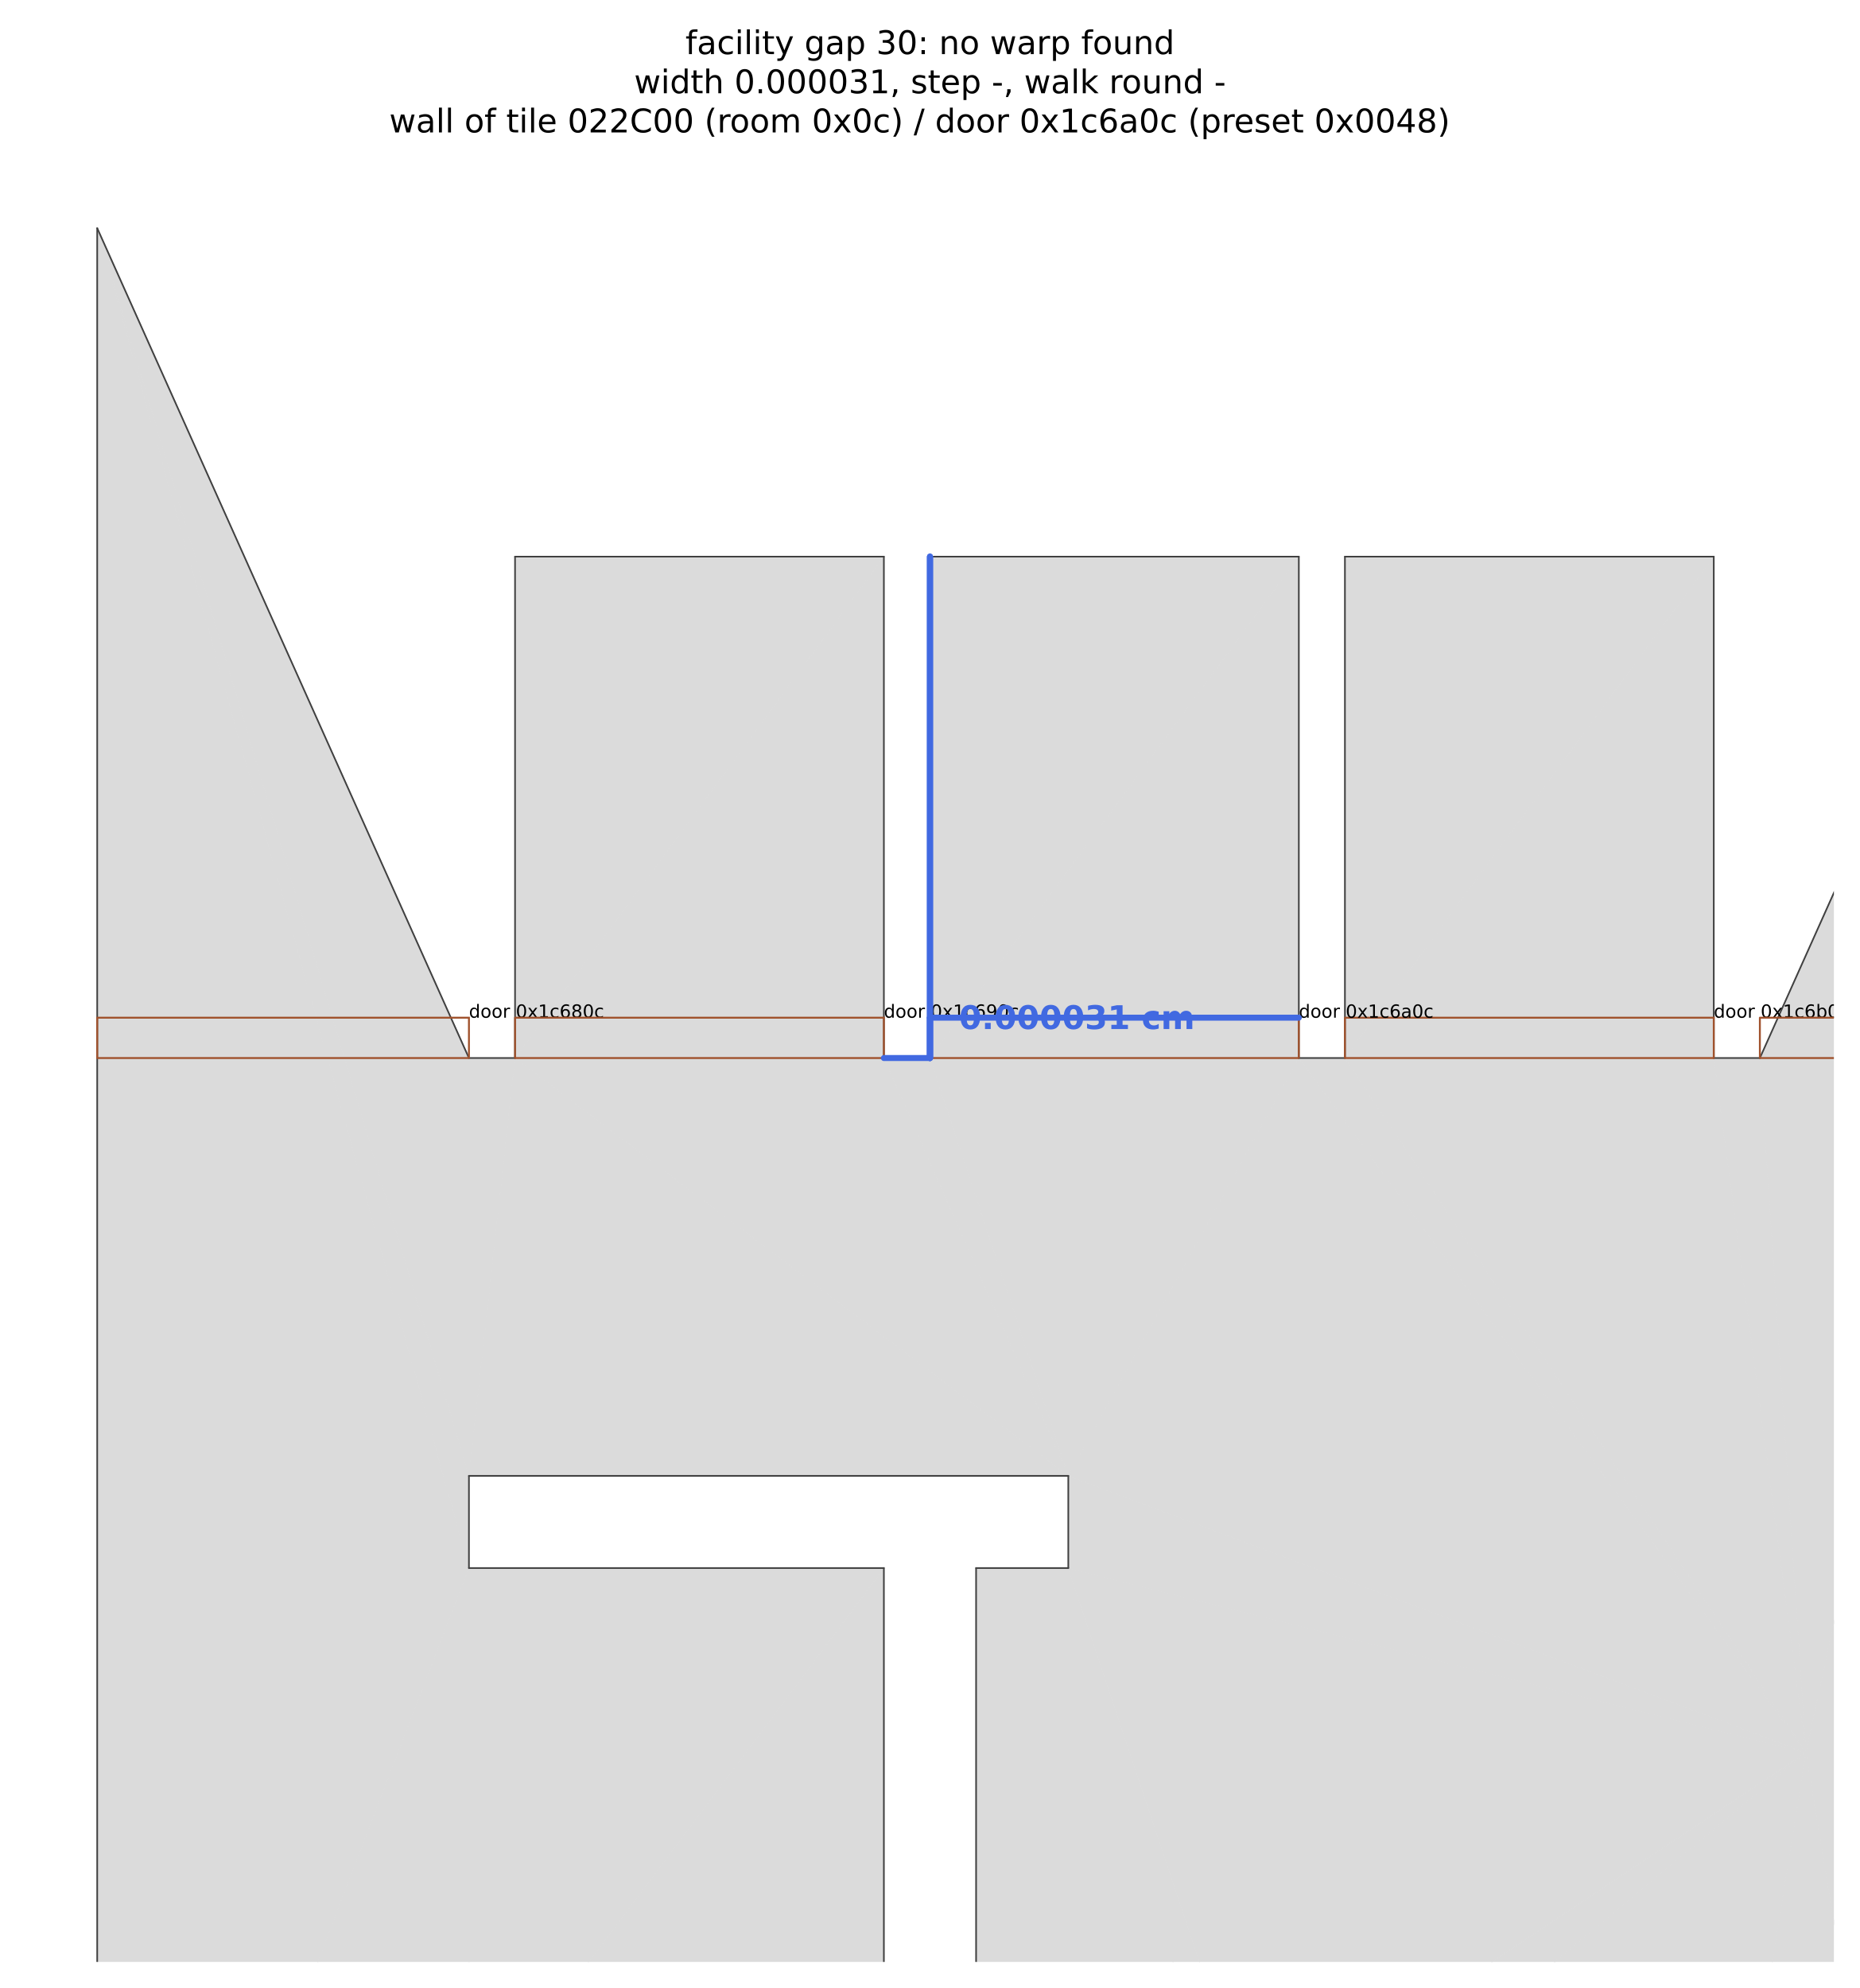
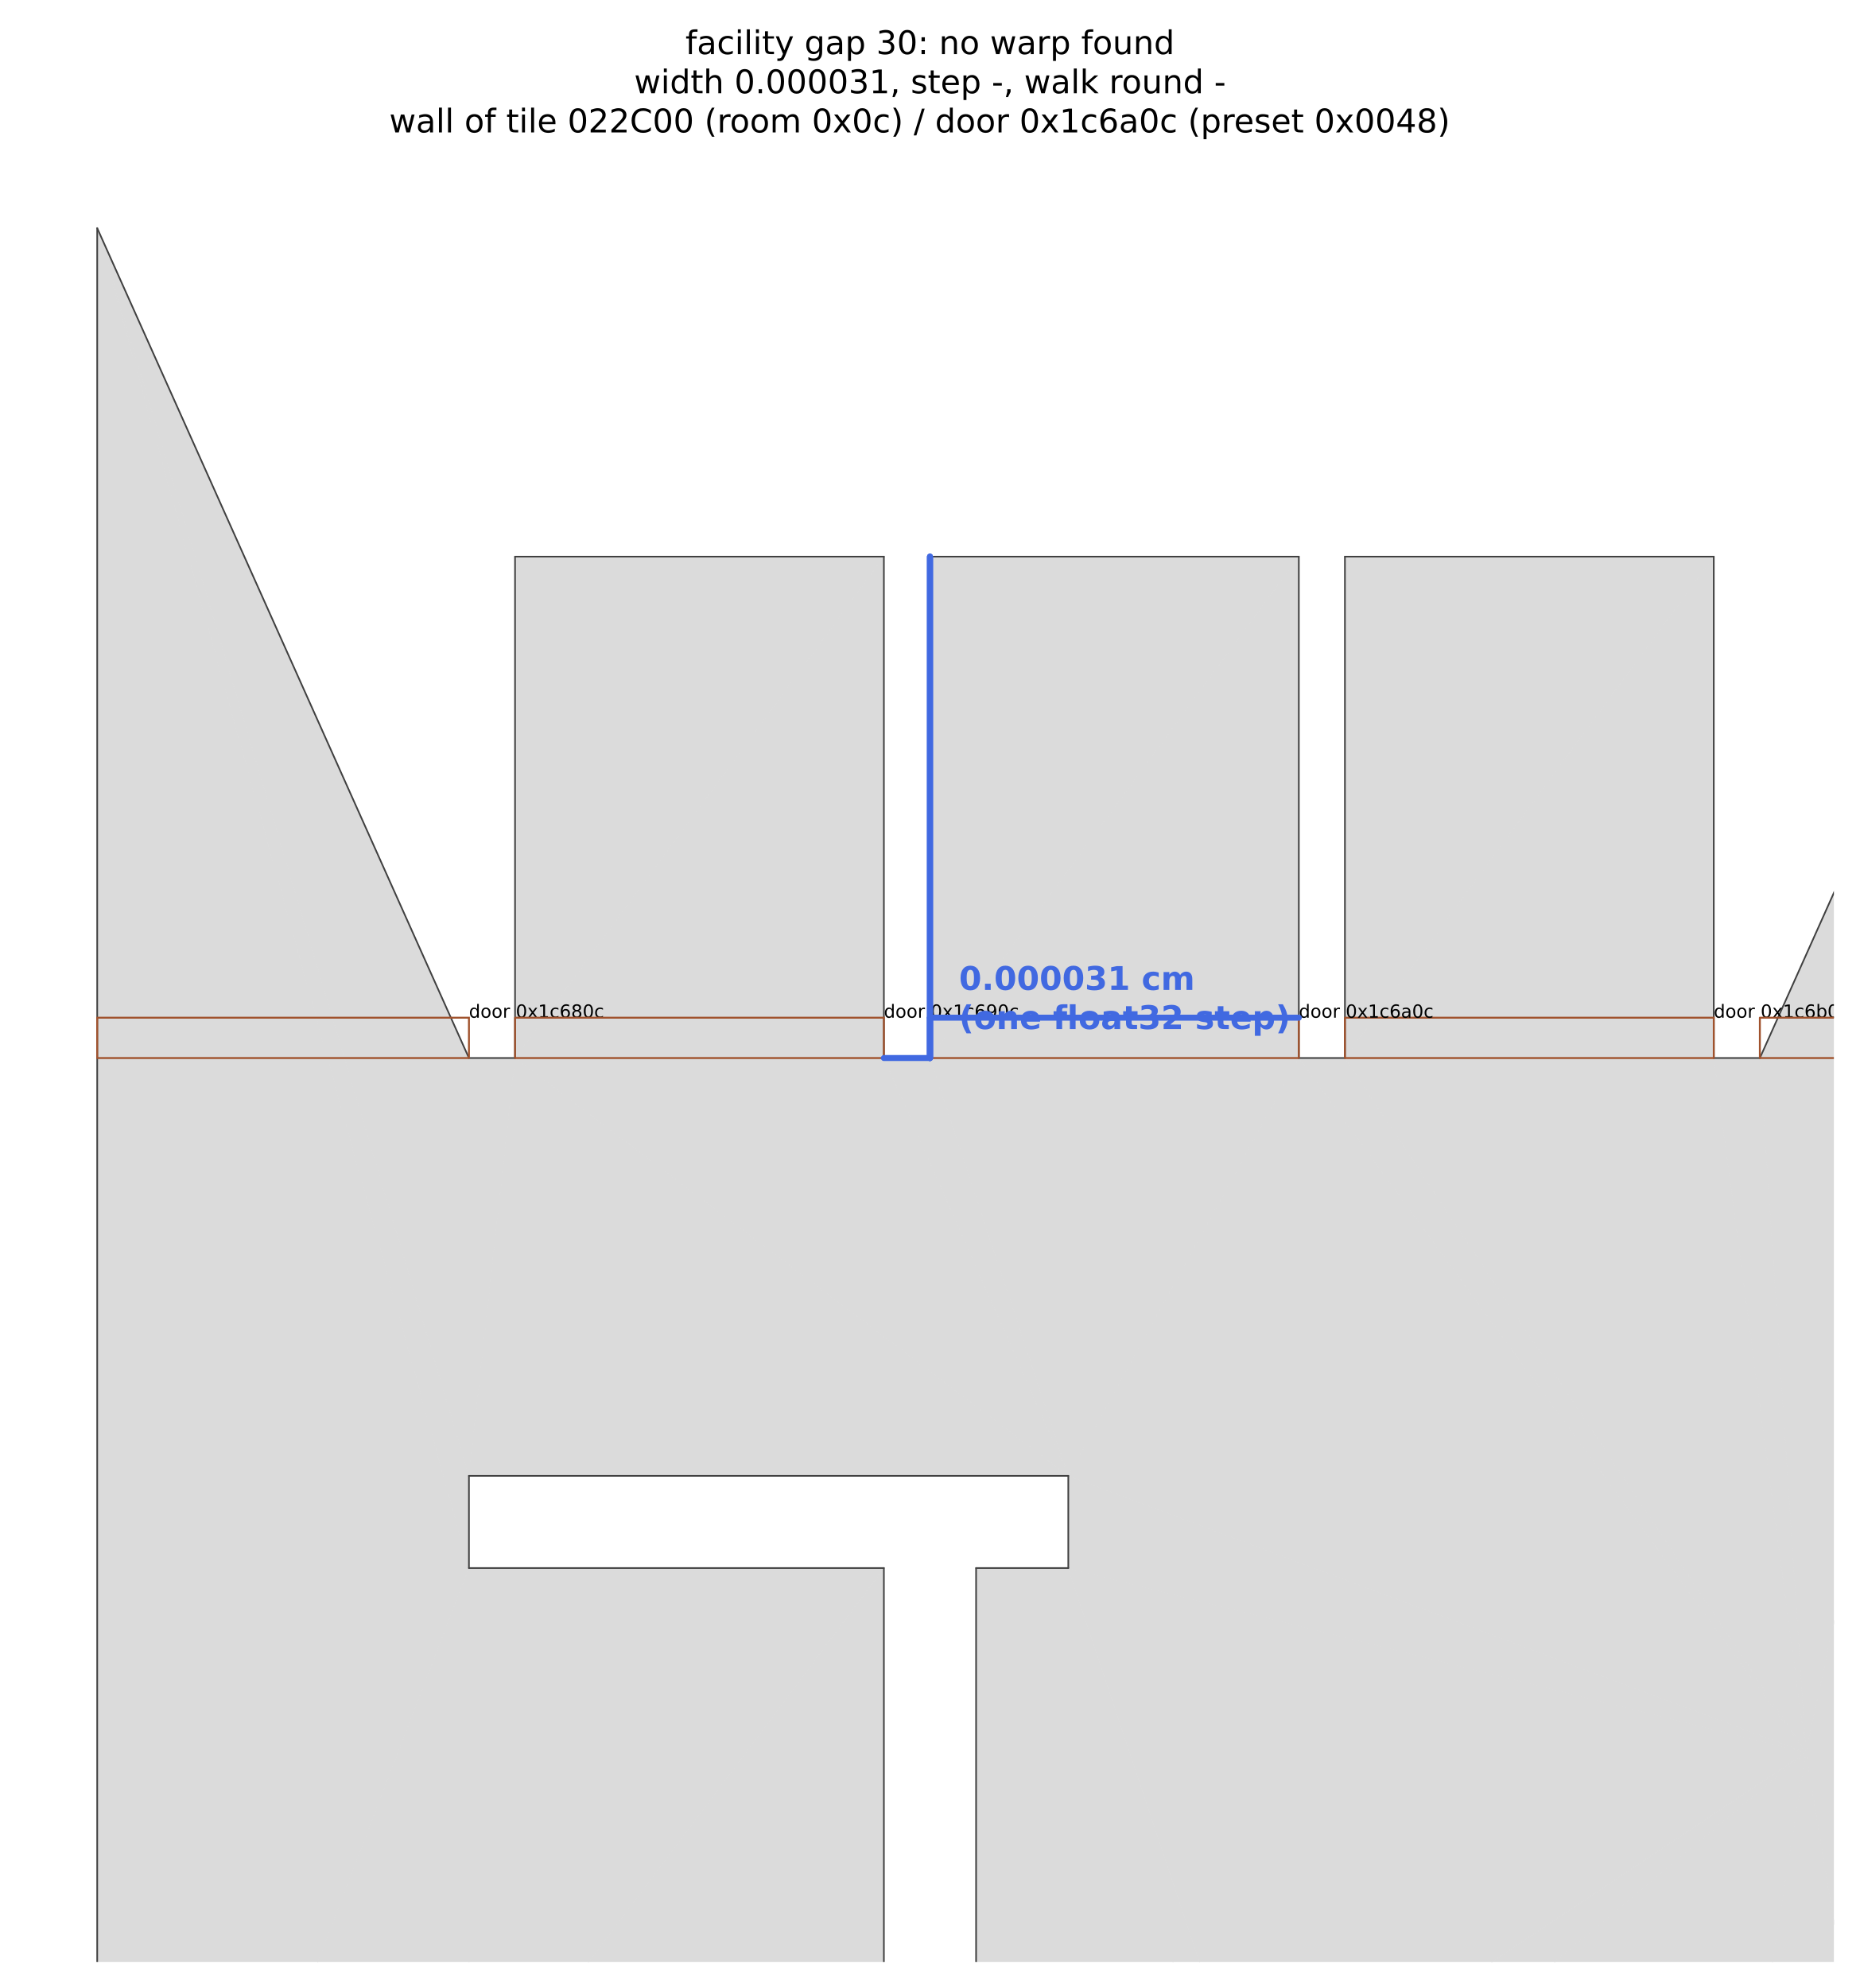
<svg xmlns="http://www.w3.org/2000/svg" width="513.36pt" height="548.704pt" viewBox="0 0 513.36 548.704" version="1.1">
  <style>path { vector-effect: non-scaling-stroke; }</style>
  <defs>
    <style type="text/css">*{stroke-linejoin: round; stroke-linecap: butt}</style>
  </defs>
  <g id="figure_1">
    <g id="patch_1">
      <path d="M 0 548.704  L 513.36 548.704  L 513.36 0  L 0 0  z " style="fill: #ffffff" />
    </g>
    <g id="axes_1">
      <g id="patch_2">
        <path d="M 243.955 292.024  L 294.855 407.346  L 256.68 292.024  z " clip-path="url(#pb5d509a0ce)" style="fill: #dbdbdb; stroke: #dbdbdb; stroke-width: 0.3; stroke-linejoin: miter" />
      </g>
      <g id="patch_3">
        <path d="M 243.955 153.639  L 142.154 292.024  L 243.955 292.024  z " clip-path="url(#pb5d509a0ce)" style="fill: #dbdbdb; stroke: #dbdbdb; stroke-width: 0.3; stroke-linejoin: miter" />
      </g>
      <g id="patch_4">
        <path d="M 358.481 292.024  L 498.457 483.697  L 371.206 292.024  z " clip-path="url(#pb5d509a0ce)" style="fill: #dbdbdb; stroke: #dbdbdb; stroke-width: 0.3; stroke-linejoin: miter" />
      </g>
      <g id="patch_5">
        <path d="M 129.429 407.346  L 129.429 292.024  L 26.832 62.972  z " clip-path="url(#pb5d509a0ce)" style="fill: #dbdbdb; stroke: #dbdbdb; stroke-width: 0.3; stroke-linejoin: miter" />
      </g>
      <g id="patch_6">
        <path d="M 473.007 153.639  L 371.206 292.024  L 473.007 292.024  z " clip-path="url(#pb5d509a0ce)" style="fill: #dbdbdb; stroke: #dbdbdb; stroke-width: 0.3; stroke-linejoin: miter" />
      </g>
      <g id="patch_7">
        <path d="M 269.405 432.796  L 269.405 585.498  L 345.756 585.498  z " clip-path="url(#pb5d509a0ce)" style="fill: #dbdbdb; stroke: #dbdbdb; stroke-width: 0.3; stroke-linejoin: miter" />
      </g>
      <g id="patch_8">
        <path d="M 129.429 432.796  L 129.429 585.498  L 243.955 432.796  z " clip-path="url(#pb5d509a0ce)" style="fill: #dbdbdb; stroke: #dbdbdb; stroke-width: 0.3; stroke-linejoin: miter" />
      </g>
      <g id="patch_9">
        <path d="M 588.329 1031.673  L 588.329 62.972  L 498.457 483.697  z " clip-path="url(#pb5d509a0ce)" style="fill: #dbdbdb; stroke: #dbdbdb; stroke-width: 0.3; stroke-linejoin: miter" />
      </g>
      <g id="patch_10">
        <path d="M 434.832 878.971  L 588.329 1031.673  L 498.457 483.697  z " clip-path="url(#pb5d509a0ce)" style="fill: #dbdbdb; stroke: #dbdbdb; stroke-width: 0.3; stroke-linejoin: miter" />
      </g>
      <g id="patch_11">
        <path d="M 243.955 292.024  L 142.154 292.024  L 294.855 407.346  z " clip-path="url(#pb5d509a0ce)" style="fill: #dbdbdb; stroke: #dbdbdb; stroke-width: 0.3; stroke-linejoin: miter" />
      </g>
      <g id="patch_12">
        <path d="M 243.955 153.639  L 142.154 153.639  L 142.154 292.024  z " clip-path="url(#pb5d509a0ce)" style="fill: #dbdbdb; stroke: #dbdbdb; stroke-width: 0.3; stroke-linejoin: miter" />
      </g>
      <g id="patch_13">
        <path d="M 473.007 153.639  L 371.206 153.639  L 371.206 292.024  z " clip-path="url(#pb5d509a0ce)" style="fill: #dbdbdb; stroke: #dbdbdb; stroke-width: 0.3; stroke-linejoin: miter" />
      </g>
      <g id="patch_14">
        <path d="M 129.429 432.796  L 129.429 407.346  L 26.832 62.972  z " clip-path="url(#pb5d509a0ce)" style="fill: #dbdbdb; stroke: #dbdbdb; stroke-width: 0.3; stroke-linejoin: miter" />
      </g>
      <g id="patch_15">
        <path d="M 294.855 407.346  L 294.855 432.796  L 498.457 483.697  z " clip-path="url(#pb5d509a0ce)" style="fill: #dbdbdb; stroke: #dbdbdb; stroke-width: 0.3; stroke-linejoin: miter" />
      </g>
      <g id="patch_16">
        <path d="M 498.457 483.697  L 588.329 62.972  L 485.732 292.024  z " clip-path="url(#pb5d509a0ce)" style="fill: #dbdbdb; stroke: #dbdbdb; stroke-width: 0.3; stroke-linejoin: miter" />
      </g>
      <g id="patch_17">
        <path d="M 498.457 483.697  L 345.756 585.498  L 345.756 610.948  z " clip-path="url(#pb5d509a0ce)" style="fill: #dbdbdb; stroke: #dbdbdb; stroke-width: 0.3; stroke-linejoin: miter" />
      </g>
      <g id="patch_18">
        <path d="M 129.429 585.498  L 243.955 585.498  L 243.955 432.796  z " clip-path="url(#pb5d509a0ce)" style="fill: #dbdbdb; stroke: #dbdbdb; stroke-width: 0.3; stroke-linejoin: miter" />
      </g>
      <g id="patch_19">
        <path d="M 358.481 153.639  L 256.68 292.024  L 358.481 292.024  z " clip-path="url(#pb5d509a0ce)" style="fill: #dbdbdb; stroke: #dbdbdb; stroke-width: 0.3; stroke-linejoin: miter" />
      </g>
      <g id="patch_20">
        <path d="M 142.154 292.024  L 129.429 407.346  L 294.855 407.346  z " clip-path="url(#pb5d509a0ce)" style="fill: #dbdbdb; stroke: #dbdbdb; stroke-width: 0.3; stroke-linejoin: miter" />
      </g>
      <g id="patch_21">
        <path d="M 358.481 292.024  L 294.855 407.346  L 498.457 483.697  z " clip-path="url(#pb5d509a0ce)" style="fill: #dbdbdb; stroke: #dbdbdb; stroke-width: 0.3; stroke-linejoin: miter" />
      </g>
      <g id="patch_22">
        <path d="M 345.756 585.498  L 498.457 483.697  L 294.855 432.796  z " clip-path="url(#pb5d509a0ce)" style="fill: #dbdbdb; stroke: #dbdbdb; stroke-width: 0.3; stroke-linejoin: miter" />
      </g>
      <g id="patch_23">
        <path d="M 26.832 700.024  L 129.429 432.796  L 26.832 62.972  z " clip-path="url(#pb5d509a0ce)" style="fill: #dbdbdb; stroke: #dbdbdb; stroke-width: 0.3; stroke-linejoin: miter" />
      </g>
      <g id="patch_24">
        <path d="M 485.732 292.024  L 473.007 292.024  L 498.457 483.697  z " clip-path="url(#pb5d509a0ce)" style="fill: #dbdbdb; stroke: #dbdbdb; stroke-width: 0.3; stroke-linejoin: miter" />
      </g>
      <g id="patch_25">
        <path d="M 345.756 610.948  L 434.832 878.971  L 498.457 483.697  z " clip-path="url(#pb5d509a0ce)" style="fill: #dbdbdb; stroke: #dbdbdb; stroke-width: 0.3; stroke-linejoin: miter" />
      </g>
      <g id="patch_26">
        <path d="M 294.855 407.346  L 358.481 292.024  L 256.68 292.024  z " clip-path="url(#pb5d509a0ce)" style="fill: #dbdbdb; stroke: #dbdbdb; stroke-width: 0.3; stroke-linejoin: miter" />
      </g>
      <g id="patch_27">
        <path d="M 358.481 153.639  L 256.68 153.639  L 256.68 292.024  z " clip-path="url(#pb5d509a0ce)" style="fill: #dbdbdb; stroke: #dbdbdb; stroke-width: 0.3; stroke-linejoin: miter" />
      </g>
      <g id="patch_28">
        <path d="M 142.154 292.024  L 129.429 292.024  L 129.429 407.346  z " clip-path="url(#pb5d509a0ce)" style="fill: #dbdbdb; stroke: #dbdbdb; stroke-width: 0.3; stroke-linejoin: miter" />
      </g>
      <g id="patch_29">
        <path d="M 473.007 292.024  L 371.206 292.024  L 498.457 483.697  z " clip-path="url(#pb5d509a0ce)" style="fill: #dbdbdb; stroke: #dbdbdb; stroke-width: 0.3; stroke-linejoin: miter" />
      </g>
      <g id="patch_30">
        <path d="M 345.756 585.498  L 294.855 432.796  L 269.405 432.796  z " clip-path="url(#pb5d509a0ce)" style="fill: #dbdbdb; stroke: #dbdbdb; stroke-width: 0.3; stroke-linejoin: miter" />
      </g>
      <g id="patch_31">
        <path d="M 26.832 700.024  L 129.429 585.498  L 129.429 432.796  z " clip-path="url(#pb5d509a0ce)" style="fill: #dbdbdb; stroke: #dbdbdb; stroke-width: 0.3; stroke-linejoin: miter" />
      </g>
      <g id="line2d_1">
        <path d="M 256.68 292.024  L 243.955 292.024  " clip-path="url(#pb5d509a0ce)" style="fill: none; stroke: #404040; stroke-width: 0.6; stroke-linecap: round" />
      </g>
      <g id="line2d_2">
        <path d="M 243.955 292.024  L 243.955 153.639  " clip-path="url(#pb5d509a0ce)" style="fill: none; stroke: #404040; stroke-width: 0.6; stroke-linecap: round" />
      </g>
      <g id="line2d_3">
        <path d="M 371.206 292.024  L 358.481 292.024  " clip-path="url(#pb5d509a0ce)" style="fill: none; stroke: #404040; stroke-width: 0.6; stroke-linecap: round" />
      </g>
      <g id="line2d_4">
        <path d="M 129.429 292.024  L 26.832 62.972  " clip-path="url(#pb5d509a0ce)" style="fill: none; stroke: #404040; stroke-width: 0.6; stroke-linecap: round" />
      </g>
      <g id="line2d_5">
        <path d="M 473.007 292.024  L 473.007 153.639  " clip-path="url(#pb5d509a0ce)" style="fill: none; stroke: #404040; stroke-width: 0.6; stroke-linecap: round" />
      </g>
      <g id="line2d_6">
        <path d="M 269.405 432.796  L 269.405 549.704  " clip-path="url(#pb5d509a0ce)" style="fill: none; stroke: #404040; stroke-width: 0.6; stroke-linecap: round" />
      </g>
      <g id="line2d_7">
        <path clip-path="url(#pb5d509a0ce)" style="fill: none; stroke: #404040; stroke-width: 0.6; stroke-linecap: round" />
      </g>
      <g id="line2d_8">
        <path d="M 243.955 432.796  L 129.429 432.796  " clip-path="url(#pb5d509a0ce)" style="fill: none; stroke: #404040; stroke-width: 0.6; stroke-linecap: round" />
      </g>
      <g id="line2d_9">
        <path clip-path="url(#pb5d509a0ce)" style="fill: none; stroke: #404040; stroke-width: 0.6; stroke-linecap: round" />
      </g>
      <g id="line2d_10">
        <path d="M 243.955 153.639  L 142.154 153.639  " clip-path="url(#pb5d509a0ce)" style="fill: none; stroke: #404040; stroke-width: 0.6; stroke-linecap: round" />
      </g>
      <g id="line2d_11">
        <path d="M 142.154 153.639  L 142.154 292.024  " clip-path="url(#pb5d509a0ce)" style="fill: none; stroke: #404040; stroke-width: 0.6; stroke-linecap: round" />
      </g>
      <g id="line2d_12">
        <path d="M 473.007 153.639  L 371.206 153.639  " clip-path="url(#pb5d509a0ce)" style="fill: none; stroke: #404040; stroke-width: 0.6; stroke-linecap: round" />
      </g>
      <g id="line2d_13">
        <path d="M 371.206 153.639  L 371.206 292.024  " clip-path="url(#pb5d509a0ce)" style="fill: none; stroke: #404040; stroke-width: 0.6; stroke-linecap: round" />
      </g>
      <g id="line2d_14">
        <path d="M 129.429 432.796  L 129.429 407.346  " clip-path="url(#pb5d509a0ce)" style="fill: none; stroke: #404040; stroke-width: 0.6; stroke-linecap: round" />
      </g>
      <g id="line2d_15">
        <path d="M 294.855 407.346  L 294.855 432.796  " clip-path="url(#pb5d509a0ce)" style="fill: none; stroke: #404040; stroke-width: 0.6; stroke-linecap: round" />
      </g>
      <g id="line2d_16">
        <path d="M 514.36 228.111  L 485.732 292.024  " clip-path="url(#pb5d509a0ce)" style="fill: none; stroke: #404040; stroke-width: 0.6; stroke-linecap: round" />
      </g>
      <g id="line2d_17">
        <path clip-path="url(#pb5d509a0ce)" style="fill: none; stroke: #404040; stroke-width: 0.6; stroke-linecap: round" />
      </g>
      <g id="line2d_18">
        <path clip-path="url(#pb5d509a0ce)" style="fill: none; stroke: #404040; stroke-width: 0.6; stroke-linecap: round" />
      </g>
      <g id="line2d_19">
        <path d="M 243.955 549.704  L 243.955 432.796  " clip-path="url(#pb5d509a0ce)" style="fill: none; stroke: #404040; stroke-width: 0.6; stroke-linecap: round" />
      </g>
      <g id="line2d_20">
        <path d="M 358.481 292.024  L 358.481 153.639  " clip-path="url(#pb5d509a0ce)" style="fill: none; stroke: #404040; stroke-width: 0.6; stroke-linecap: round" />
      </g>
      <g id="line2d_21">
        <path d="M 129.429 407.346  L 294.855 407.346  " clip-path="url(#pb5d509a0ce)" style="fill: none; stroke: #404040; stroke-width: 0.6; stroke-linecap: round" />
      </g>
      <g id="line2d_22">
        <path d="M 26.832 62.972  L 26.832 549.704  " clip-path="url(#pb5d509a0ce)" style="fill: none; stroke: #404040; stroke-width: 0.6; stroke-linecap: round" />
      </g>
      <g id="line2d_23">
        <path d="M 485.732 292.024  L 473.007 292.024  " clip-path="url(#pb5d509a0ce)" style="fill: none; stroke: #404040; stroke-width: 0.6; stroke-linecap: round" />
      </g>
      <g id="line2d_24">
        <path d="M 358.481 153.639  L 256.68 153.639  " clip-path="url(#pb5d509a0ce)" style="fill: none; stroke: #404040; stroke-width: 0.6; stroke-linecap: round" />
      </g>
      <g id="line2d_25">
        <path d="M 256.68 153.639  L 256.68 292.024  " clip-path="url(#pb5d509a0ce)" style="fill: none; stroke: #404040; stroke-width: 0.6; stroke-linecap: round" />
      </g>
      <g id="line2d_26">
        <path d="M 142.154 292.024  L 129.429 292.024  " clip-path="url(#pb5d509a0ce)" style="fill: none; stroke: #404040; stroke-width: 0.6; stroke-linecap: round" />
      </g>
      <g id="line2d_27">
        <path d="M 294.855 432.796  L 269.405 432.796  " clip-path="url(#pb5d509a0ce)" style="fill: none; stroke: #404040; stroke-width: 0.6; stroke-linecap: round" />
      </g>
      <g id="line2d_28">
        <path d="M 473.007 280.89  L 473.007 292.024  L 473.007 292.024  L 371.206 292.024  L 371.206 280.89  L 371.206 280.89  L 473.007 280.89  " clip-path="url(#pb5d509a0ce)" style="fill: none; stroke: #a0522d; stroke-width: 0.7; stroke-linecap: square" />
      </g>
      <g id="text_1">
        <g clip-path="url(#pb5d509a0ce)">
          <text style="font-size: 5px; font-family: 'DejaVu Sans', 'Bitstream Vera Sans', 'Computer Modern Sans Serif', 'Lucida Grande', 'Verdana', 'Geneva', 'Lucid', 'Arial', 'Helvetica', 'Avant Garde', sans-serif; text-anchor: start" x="473.007" y="280.89" transform="rotate(-0 473.0072 280.8899)">door 0x1c6b0c</text>
        </g>
      </g>
      <g id="line2d_29">
        <path d="M 514.36 292.024  L 485.732 292.024  L 485.732 280.89  L 485.732 280.89  L 514.36 280.89  " clip-path="url(#pb5d509a0ce)" style="fill: none; stroke: #a0522d; stroke-width: 0.7; stroke-linecap: square" />
      </g>
      <g id="text_2">
        <g clip-path="url(#pb5d509a0ce)">
          <text style="font-size: 5px; font-family: 'DejaVu Sans', 'Bitstream Vera Sans', 'Computer Modern Sans Serif', 'Lucida Grande', 'Verdana', 'Geneva', 'Lucid', 'Arial', 'Helvetica', 'Avant Garde', sans-serif; text-anchor: start" x="588.329" y="280.89" transform="rotate(-0 588.3287 280.8899)">door 0x1c6c0c</text>
        </g>
      </g>
      <g id="line2d_30">
        <path d="M 129.429 280.89  L 129.429 292.024  L 129.429 292.024  L 26.832 292.024  L 26.832 280.89  L 26.832 280.89  L 129.429 280.89  " clip-path="url(#pb5d509a0ce)" style="fill: none; stroke: #a0522d; stroke-width: 0.7; stroke-linecap: square" />
      </g>
      <g id="text_3">
        <g clip-path="url(#pb5d509a0ce)">
          <text style="font-size: 5px; font-family: 'DejaVu Sans', 'Bitstream Vera Sans', 'Computer Modern Sans Serif', 'Lucida Grande', 'Verdana', 'Geneva', 'Lucid', 'Arial', 'Helvetica', 'Avant Garde', sans-serif; text-anchor: start" x="129.429" y="280.89" transform="rotate(-0 129.4287 280.8899)">door 0x1c680c</text>
        </g>
      </g>
      <g id="line2d_31">
        <path d="M 243.955 280.89  L 243.955 292.024  L 243.955 292.024  L 142.154 292.024  L 142.154 280.89  L 142.154 280.89  L 243.955 280.89  " clip-path="url(#pb5d509a0ce)" style="fill: none; stroke: #a0522d; stroke-width: 0.7; stroke-linecap: square" />
      </g>
      <g id="text_4">
        <g clip-path="url(#pb5d509a0ce)">
          <text style="font-size: 5px; font-family: 'DejaVu Sans', 'Bitstream Vera Sans', 'Computer Modern Sans Serif', 'Lucida Grande', 'Verdana', 'Geneva', 'Lucid', 'Arial', 'Helvetica', 'Avant Garde', sans-serif; text-anchor: start" x="243.955" y="280.89" transform="rotate(-0 243.9549 280.8899)">door 0x1c690c</text>
        </g>
      </g>
      <g id="line2d_32">
        <path d="M 358.481 280.89  L 358.481 292.024  L 358.481 292.024  L 256.68 292.024  L 256.68 280.89  L 256.68 280.89  L 358.481 280.89  " clip-path="url(#pb5d509a0ce)" style="fill: none; stroke: #a0522d; stroke-width: 0.7; stroke-linecap: square" />
      </g>
      <g id="text_5">
        <g clip-path="url(#pb5d509a0ce)">
          <text style="font-size: 5px; font-family: 'DejaVu Sans', 'Bitstream Vera Sans', 'Computer Modern Sans Serif', 'Lucida Grande', 'Verdana', 'Geneva', 'Lucid', 'Arial', 'Helvetica', 'Avant Garde', sans-serif; text-anchor: start" x="358.481" y="280.89" transform="rotate(-0 358.481 280.8899)">door 0x1c6a0c</text>
        </g>
      </g>
      <g id="line2d_33">
        <path clip-path="url(#pb5d509a0ce)" style="fill: none; stroke: #a0522d; stroke-width: 0.7; stroke-linecap: square" />
      </g>
      <g id="text_6">
        <g clip-path="url(#pb5d509a0ce)">
          <text style="font-size: 5px; font-family: 'DejaVu Sans', 'Bitstream Vera Sans', 'Computer Modern Sans Serif', 'Lucida Grande', 'Verdana', 'Geneva', 'Lucid', 'Arial', 'Helvetica', 'Avant Garde', sans-serif; text-anchor: start" x="523.908" y="1031.673" transform="rotate(-0 523.9077 1031.673)">door 0x1c640c</text>
        </g>
      </g>
      <g id="line2d_34">
        <path clip-path="url(#pb5d509a0ce)" style="fill: none; stroke: #a0522d; stroke-width: 0.7; stroke-linecap: square" />
      </g>
      <g id="text_7">
        <g clip-path="url(#pb5d509a0ce)">
          <text style="font-size: 5px; font-family: 'DejaVu Sans', 'Bitstream Vera Sans', 'Computer Modern Sans Serif', 'Lucida Grande', 'Verdana', 'Geneva', 'Lucid', 'Arial', 'Helvetica', 'Avant Garde', sans-serif; text-anchor: start" x="409.382" y="1031.673" transform="rotate(-0 409.3816 1031.673)">door 0x1c650c</text>
        </g>
      </g>
      <g id="line2d_35">
        <path clip-path="url(#pb5d509a0ce)" style="fill: none; stroke: #a0522d; stroke-width: 0.7; stroke-linecap: square" />
      </g>
      <g id="text_8">
        <g clip-path="url(#pb5d509a0ce)">
          <text style="font-size: 5px; font-family: 'DejaVu Sans', 'Bitstream Vera Sans', 'Computer Modern Sans Serif', 'Lucida Grande', 'Verdana', 'Geneva', 'Lucid', 'Arial', 'Helvetica', 'Avant Garde', sans-serif; text-anchor: start" x="26.832" y="700.024" transform="rotate(-0 26.83237 700.0239)">door 0x1c6d0c</text>
        </g>
      </g>
      <g id="text_9">
        <text style="font-size: 9px; font-family: 'DejaVu Sans', 'Bitstream Vera Sans', 'Computer Modern Sans Serif', 'Lucida Grande', 'Verdana', 'Geneva', 'Lucid', 'Arial', 'Helvetica', 'Avant Garde', sans-serif" transform="translate(189.1737 14.93947)">facility gap 30: no warp found</text>
        <text style="font-size: 9px; font-family: 'DejaVu Sans', 'Bitstream Vera Sans', 'Computer Modern Sans Serif', 'Lucida Grande', 'Verdana', 'Geneva', 'Lucid', 'Arial', 'Helvetica', 'Avant Garde', sans-serif" transform="translate(175.024 25.74193)">width 0.000031, step -, walk round -</text>
        <text style="font-size: 9px; font-family: 'DejaVu Sans', 'Bitstream Vera Sans', 'Computer Modern Sans Serif', 'Lucida Grande', 'Verdana', 'Geneva', 'Lucid', 'Arial', 'Helvetica', 'Avant Garde', sans-serif" transform="translate(107.4389 36.5444)">wall of tile 022C00 (room 0x0c)  /  door 0x1c6a0c (preset 0x0048)</text>
      </g>
      <g id="line2d_36">
        <path d="M 256.68 292.024  L 243.955 292.024  " clip-path="url(#pb5d509a0ce)" style="fill: none; stroke: #4169e1; stroke-width: 2.2; stroke-linecap: round" />
      </g>
      <g id="line2d_37">
        <path d="M 256.68 292.024  L 256.68 280.89  " clip-path="url(#pb5d509a0ce)" style="fill: none; stroke: #4169e1; stroke-width: 2.2; stroke-linecap: round" />
      </g>
      <g id="line2d_38">
        <path d="M 256.68 153.639  L 256.68 292.024  " clip-path="url(#pb5d509a0ce)" style="fill: none; stroke: #4169e1; stroke-width: 2.2; stroke-linecap: round" />
      </g>
      <g id="line2d_39">
        <path d="M 256.68 292.024  L 256.68 280.89  " clip-path="url(#pb5d509a0ce)" style="fill: none; stroke: #4169e1; stroke-width: 2.2; stroke-linecap: round" />
      </g>
      <g id="line2d_40">
        <path d="M 256.68 153.639  L 256.68 292.024  " clip-path="url(#pb5d509a0ce)" style="fill: none; stroke: #4169e1; stroke-width: 2.2; stroke-linecap: round" />
      </g>
      <g id="line2d_41">
        <path d="M 256.68 280.89  L 256.68 280.89  " clip-path="url(#pb5d509a0ce)" style="fill: none; stroke: #4169e1; stroke-width: 2.2; stroke-linecap: round" />
      </g>
      <g id="line2d_42">
        <path d="M 256.68 153.639  L 256.68 292.024  " clip-path="url(#pb5d509a0ce)" style="fill: none; stroke: #4169e1; stroke-width: 2.2; stroke-linecap: round" />
      </g>
      <g id="line2d_43">
        <path d="M 256.68 280.89  L 358.481 280.89  " clip-path="url(#pb5d509a0ce)" style="fill: none; stroke: #4169e1; stroke-width: 2.2; stroke-linecap: round" />
      </g>
      <g id="line2d_44">
        <path d="M 256.68 292.024  L 256.68 292.024  " clip-path="url(#pb5d509a0ce)" style="fill: none; stroke-dasharray: 1,1.65; stroke-dashoffset: 0; stroke: #4169e1" />
      </g>
      <g id="line2d_45">
        <path d="M 256.68 286.457  L 256.68 286.457  " clip-path="url(#pb5d509a0ce)" style="fill: none; stroke-dasharray: 1,1.65; stroke-dashoffset: 0; stroke: #4169e1" />
      </g>
      <g id="line2d_46">
        <path d="M 256.68 280.89  L 256.68 280.89  " clip-path="url(#pb5d509a0ce)" style="fill: none; stroke-dasharray: 1,1.65; stroke-dashoffset: 0; stroke: #4169e1" />
      </g>
      <g id="line2d_47">
        <path d="M 256.68 280.89  L 256.68 280.89  " clip-path="url(#pb5d509a0ce)" style="fill: none; stroke-dasharray: 1,1.65; stroke-dashoffset: 0; stroke: #4169e1" />
      </g>
      <g id="text_10">
-         <text style="font-weight: 700; font-size: 9px; font-family: 'DejaVu Sans', 'Bitstream Vera Sans', 'Computer Modern Sans Serif', 'Lucida Grande', 'Verdana', 'Geneva', 'Lucid', 'Arial', 'Helvetica', 'Avant Garde', sans-serif; text-anchor: start; fill: #4169e1" x="264.68" y="284.024" transform="rotate(-0 264.68 284.0244)">0.000031 cm</text>
+         <text style="font-weight: 700; font-size: 9px; font-family: 'DejaVu Sans', 'Bitstream Vera Sans', 'Computer Modern Sans Serif', 'Lucida Grande', 'Verdana', 'Geneva', 'Lucid', 'Arial', 'Helvetica', 'Avant Garde', sans-serif; fill: #4169e1" transform="translate(264.68 273.2219)">0.000031 cm</text>
+         <text style="font-weight: 700; font-size: 9px; font-family: 'DejaVu Sans', 'Bitstream Vera Sans', 'Computer Modern Sans Serif', 'Lucida Grande', 'Verdana', 'Geneva', 'Lucid', 'Arial', 'Helvetica', 'Avant Garde', sans-serif; fill: #4169e1" transform="translate(264.68 284.0244)">(one float32 step)</text>
      </g>
    </g>
  </g>
  <defs>
    <clipPath id="pb5d509a0ce">
      <rect x="7.2" y="42.544" width="498.96" height="498.96" />
    </clipPath>
  </defs>
</svg>
